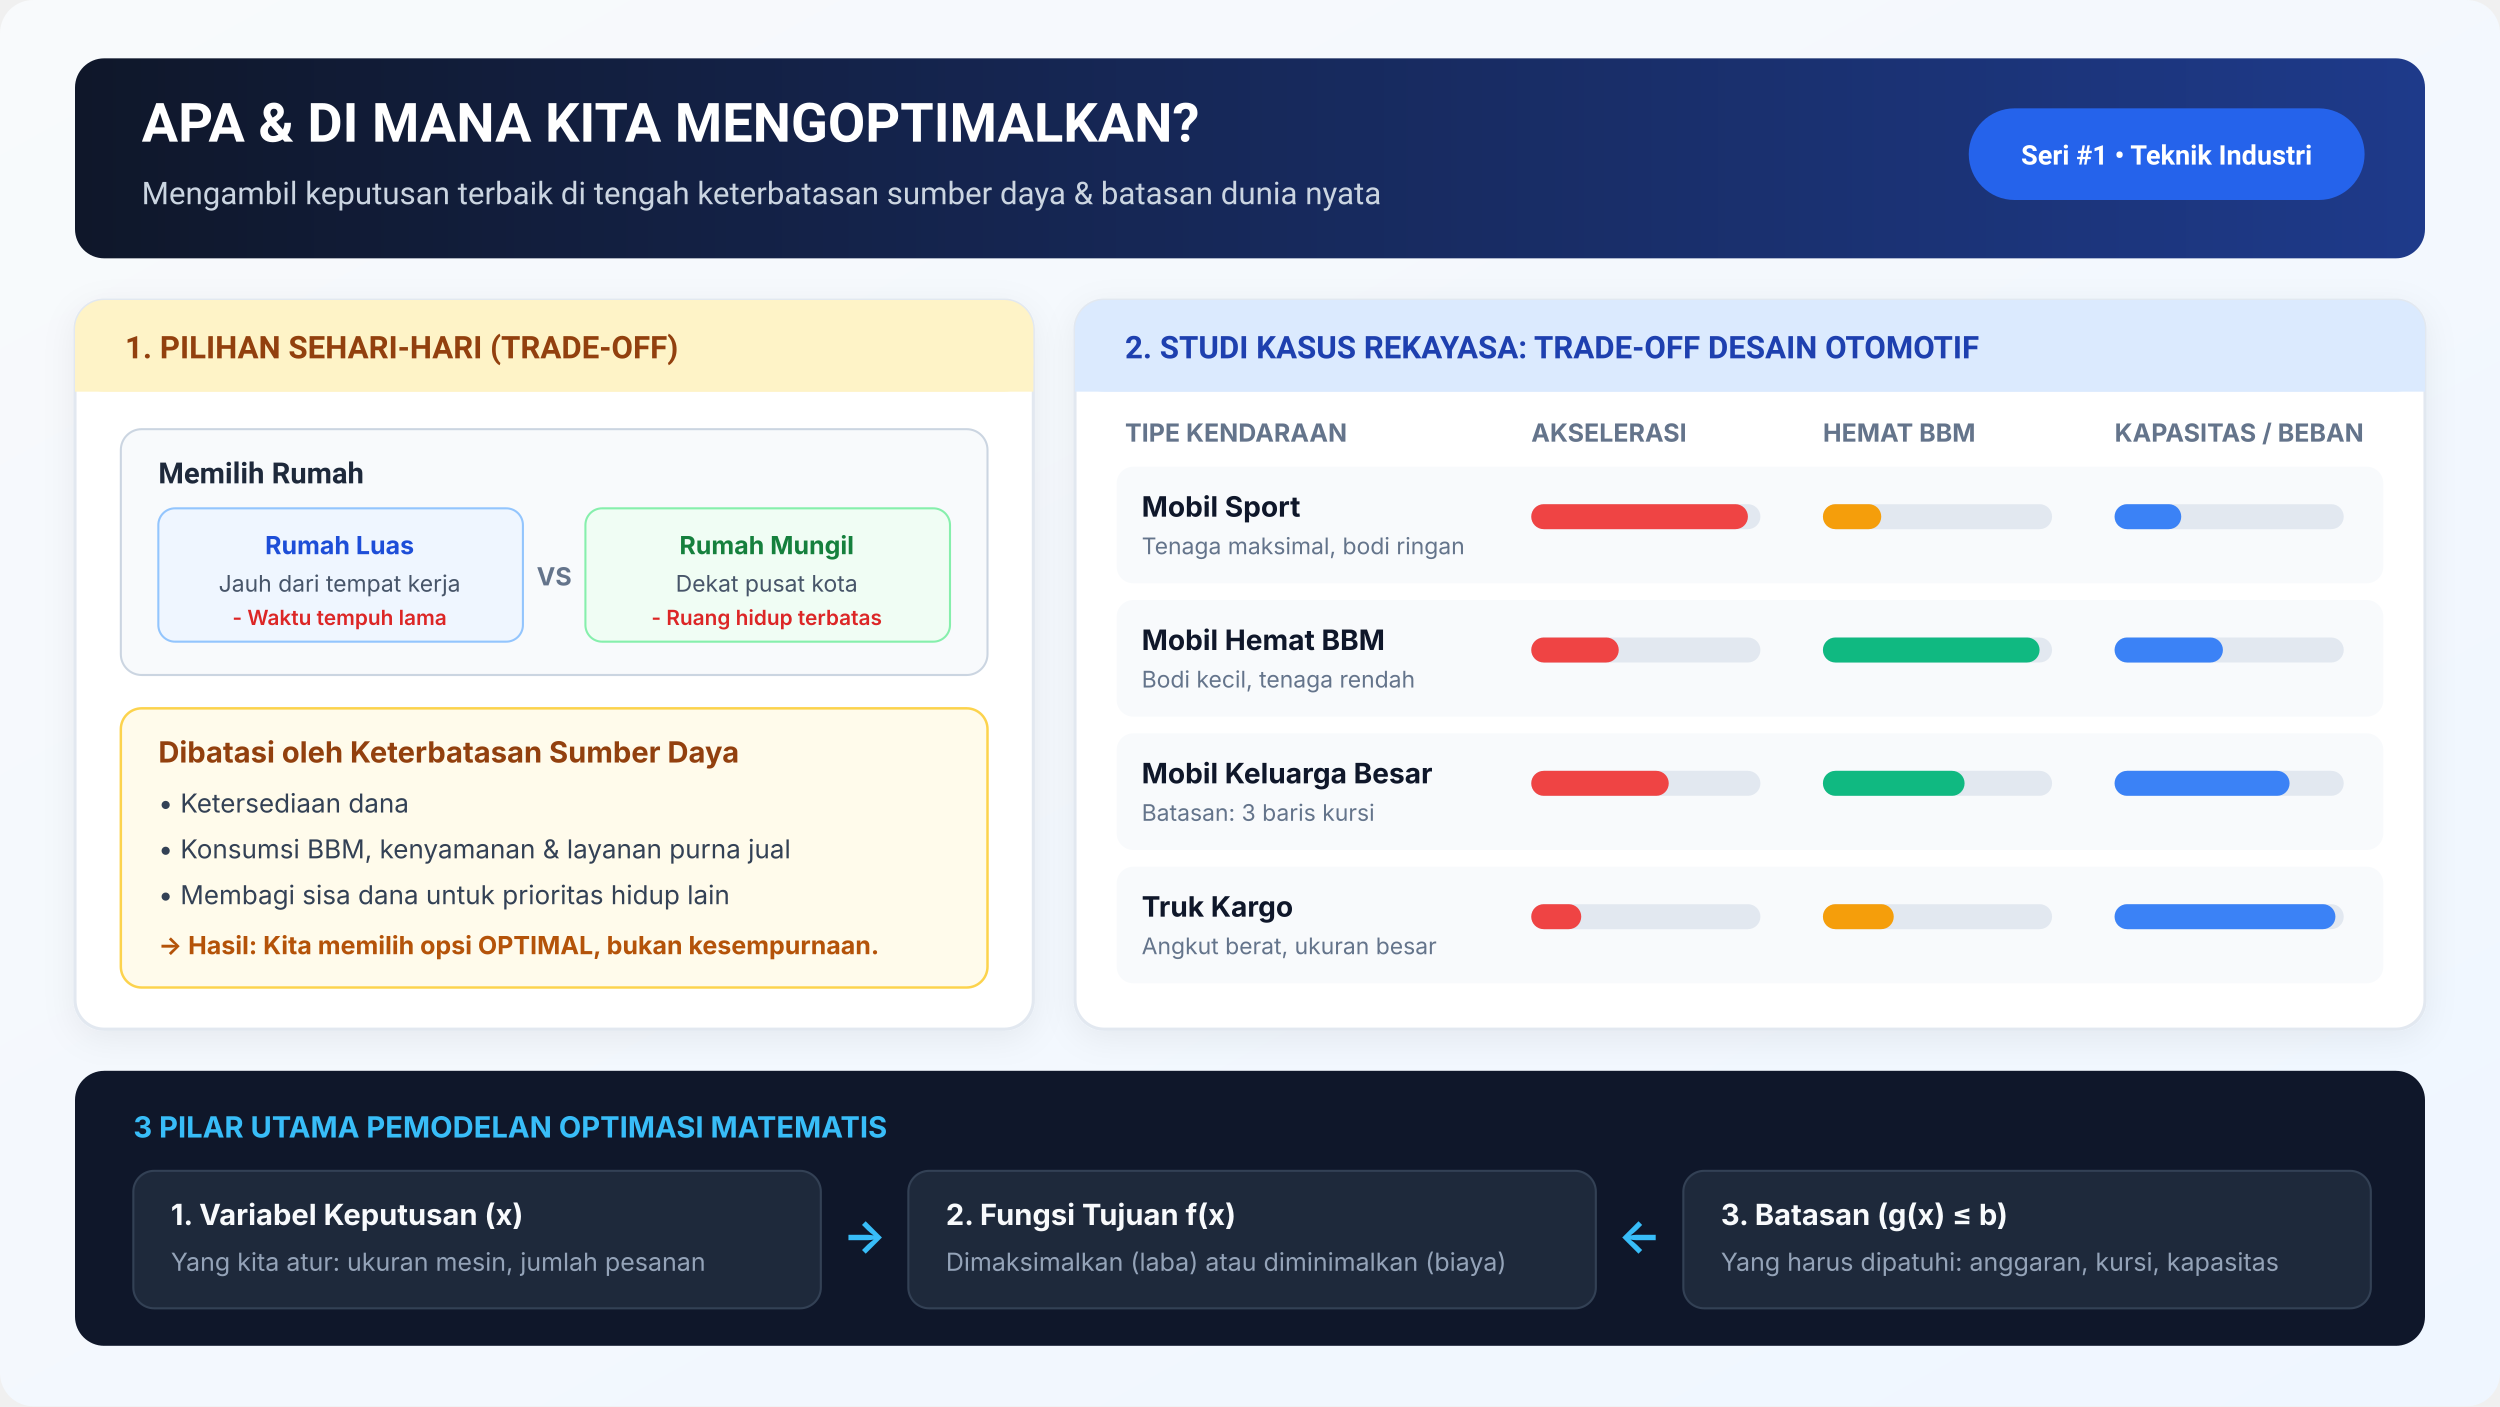
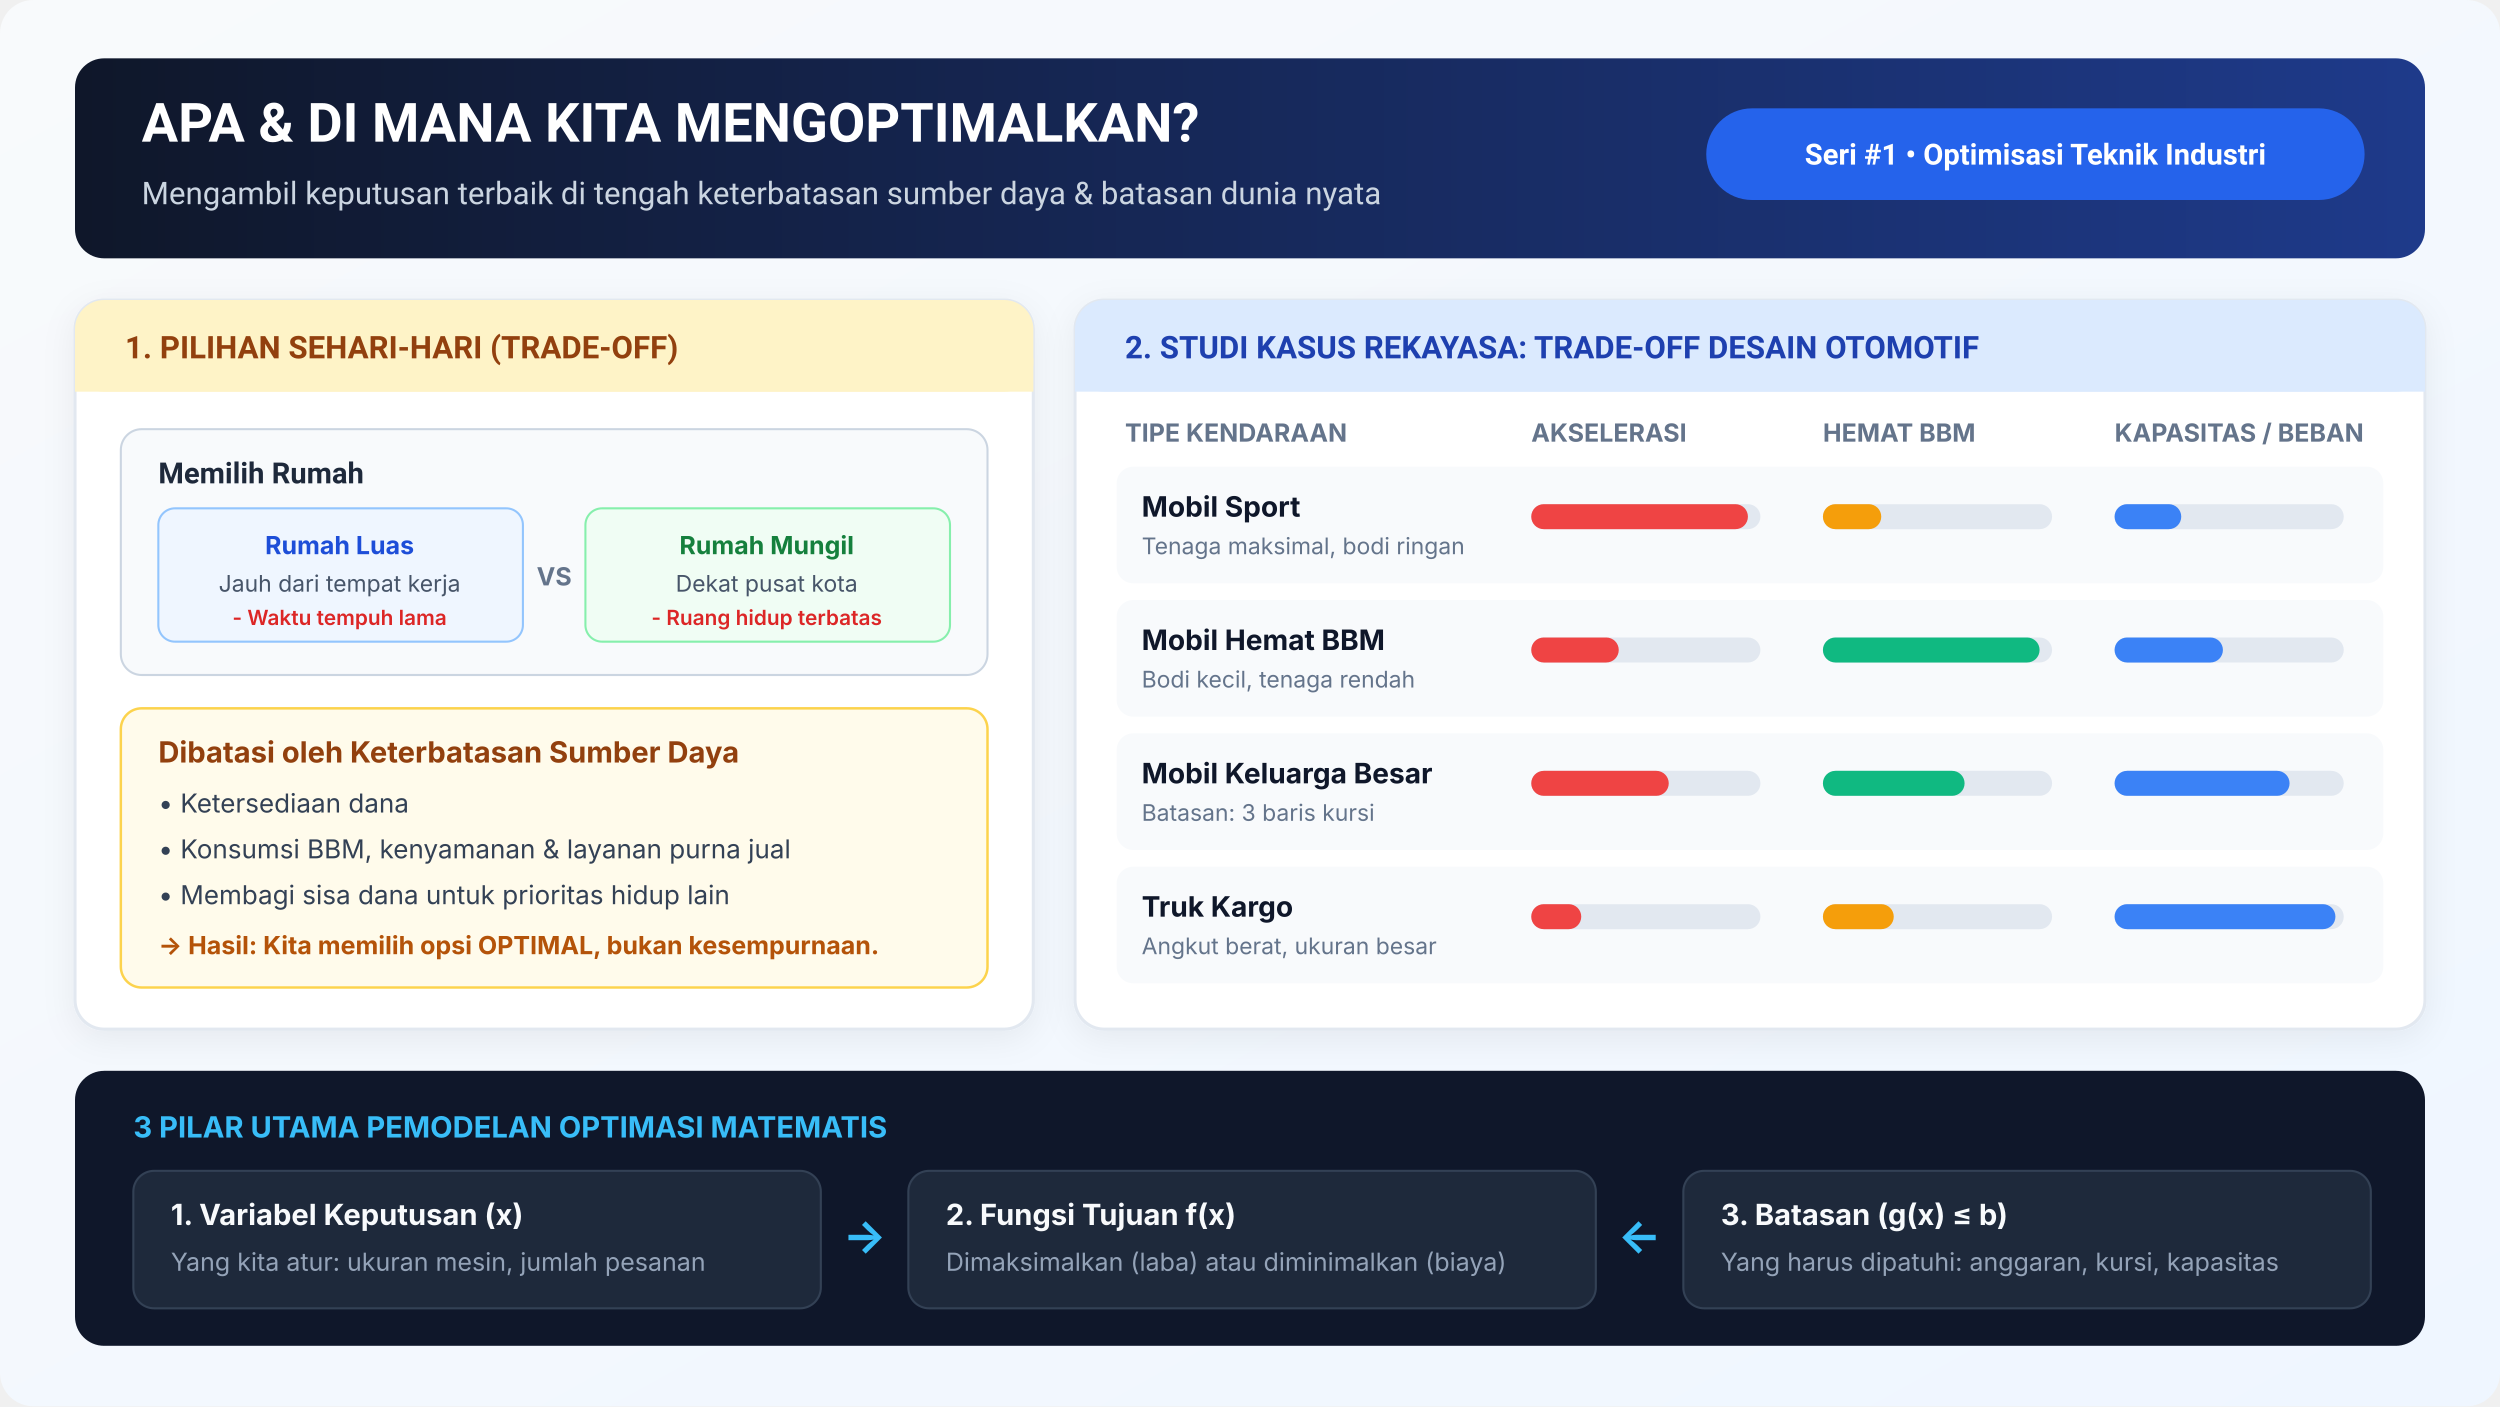
<svg xmlns="http://www.w3.org/2000/svg" viewBox="0 0 1200 675" width="1200" height="675">
  <defs>
    <linearGradient id="bgGrad" x1="0%" y1="0%" x2="100%" y2="100%">
      <stop offset="0%" stop-color="#F8FAFC" />
      <stop offset="100%" stop-color="#EFF6FF" />
    </linearGradient>
    <linearGradient id="headerGrad" x1="0%" y1="0%" x2="100%" y2="0%">
      <stop offset="0%" stop-color="#0F172A" />
      <stop offset="100%" stop-color="#1E3A8A" />
    </linearGradient>
    <filter id="cardShadow" x="-5%" y="-5%" width="110%" height="110%">
      <feDropShadow dx="0" dy="4" stdDeviation="8" flood-color="#0F172A" flood-opacity="0.06" />
    </filter>
  </defs>
  <rect width="1200" height="675" fill="url(#bgGrad)" rx="16" />
  <rect x="36" y="28" width="1128" height="96" rx="14" fill="url(#headerGrad)" />
  <text x="68" y="68" font-family="system-ui, -apple-system, Segoe UI, Roboto, sans-serif" font-size="26" font-weight="700" fill="#FFFFFF">APA &amp; DI MANA KITA MENGOPTIMALKAN?</text>
  <text x="68" y="98" font-family="system-ui, -apple-system, Segoe UI, Roboto, sans-serif" font-size="15" fill="#CBD5E1">Mengambil keputusan terbaik di tengah keterbatasan sumber daya &amp; batasan dunia nyata</text>
-   <rect x="945" y="52" width="190" height="44" rx="22" fill="#2563EB" />
-   <text x="1040" y="79" text-anchor="middle" font-family="system-ui, -apple-system, Segoe UI, Roboto, sans-serif" font-size="13" font-weight="600" fill="#FFFFFF">Seri #1 • Teknik Industri</text>
+   <rect x="819" y="52" width="316" height="44" rx="22" fill="#2563EB" />
+   <text x="977" y="79" text-anchor="middle" font-family="system-ui, -apple-system, Segoe UI, Roboto, sans-serif" font-size="14" font-weight="600" fill="#FFFFFF">Seri #1 • Optimisasi Teknik Industri</text>
  <rect x="36" y="144" width="460" height="350" rx="14" fill="#FFFFFF" stroke="#E2E8F0" stroke-width="1.5" filter="url(#cardShadow)" />
  <rect x="36" y="144" width="460" height="44" rx="14" fill="#FEF3C7" />
  <rect x="36" y="172" width="460" height="16" fill="#FEF3C7" />
  <text x="60" y="172" font-family="system-ui, -apple-system, Segoe UI, Roboto, sans-serif" font-size="15" font-weight="700" fill="#92400E">1. PILIHAN SEHARI-HARI (TRADE-OFF)</text>
  <rect x="58" y="206" width="416" height="118" rx="10" fill="#F8FAFC" stroke="#CBD5E1" stroke-width="1" />
  <text x="76" y="232" font-family="system-ui, -apple-system, Segoe UI, Roboto, sans-serif" font-size="14" font-weight="700" fill="#1E293B">Memilih Rumah</text>
  <rect x="76" y="244" width="175" height="64" rx="8" fill="#EFF6FF" stroke="#93C5FD" />
  <text x="163" y="266" text-anchor="middle" font-family="system-ui, -apple-system, sans-serif" font-size="12" font-weight="700" fill="#1D4ED8">Rumah Luas</text>
  <text x="163" y="284" text-anchor="middle" font-family="system-ui, -apple-system, sans-serif" font-size="11" fill="#475569">Jauh dari tempat kerja</text>
  <text x="163" y="300" text-anchor="middle" font-family="system-ui, -apple-system, sans-serif" font-size="10" font-weight="600" fill="#DC2626">- Waktu tempuh lama</text>
  <text x="266" y="281" text-anchor="middle" font-family="system-ui, -apple-system, sans-serif" font-size="12" font-weight="700" fill="#64748B">VS</text>
  <rect x="281" y="244" width="175" height="64" rx="8" fill="#F0FDF4" stroke="#86EFAC" />
  <text x="368" y="266" text-anchor="middle" font-family="system-ui, -apple-system, sans-serif" font-size="12" font-weight="700" fill="#15803D">Rumah Mungil</text>
  <text x="368" y="284" text-anchor="middle" font-family="system-ui, -apple-system, sans-serif" font-size="11" fill="#475569">Dekat pusat kota</text>
  <text x="368" y="300" text-anchor="middle" font-family="system-ui, -apple-system, sans-serif" font-size="10" font-weight="600" fill="#DC2626">- Ruang hidup terbatas</text>
  <rect x="58" y="340" width="416" height="134" rx="10" fill="#FFFBEB" stroke="#FCD34D" stroke-width="1.2" />
  <text x="76" y="366" font-family="system-ui, -apple-system, sans-serif" font-size="14" font-weight="700" fill="#92400E">Dibatasi oleh Keterbatasan Sumber Daya</text>
  <text x="76" y="390" font-family="system-ui, -apple-system, sans-serif" font-size="12.5" fill="#334155">• Ketersediaan dana</text>
  <text x="76" y="412" font-family="system-ui, -apple-system, sans-serif" font-size="12.5" fill="#334155">• Konsumsi BBM, kenyamanan &amp; layanan purna jual</text>
  <text x="76" y="434" font-family="system-ui, -apple-system, sans-serif" font-size="12.5" fill="#334155">• Membagi sisa dana untuk prioritas hidup lain</text>
  <text x="76" y="458" font-family="system-ui, -apple-system, sans-serif" font-size="12" font-weight="700" fill="#B45309">→ Hasil: Kita memilih opsi OPTIMAL, bukan kesempurnaan.</text>
  <rect x="516" y="144" width="648" height="350" rx="14" fill="#FFFFFF" stroke="#E2E8F0" stroke-width="1.5" filter="url(#cardShadow)" />
  <rect x="516" y="144" width="648" height="44" rx="14" fill="#DBEAFE" />
  <rect x="516" y="172" width="648" height="16" fill="#DBEAFE" />
  <text x="540" y="172" font-family="system-ui, -apple-system, Segoe UI, Roboto, sans-serif" font-size="15" font-weight="700" fill="#1E40AF">2. STUDI KASUS REKAYASA: TRADE-OFF DESAIN OTOMOTIF</text>
  <text x="540" y="212" font-family="system-ui, -apple-system, sans-serif" font-size="12" font-weight="700" fill="#64748B">TIPE KENDARAAN</text>
  <text x="735" y="212" font-family="system-ui, -apple-system, sans-serif" font-size="12" font-weight="700" fill="#64748B">AKSELERASI</text>
  <text x="875" y="212" font-family="system-ui, -apple-system, sans-serif" font-size="12" font-weight="700" fill="#64748B">HEMAT BBM</text>
  <text x="1015" y="212" font-family="system-ui, -apple-system, sans-serif" font-size="12" font-weight="700" fill="#64748B">KAPASITAS / BEBAN</text>
  <rect x="536" y="224" width="608" height="56" rx="8" fill="#F8FAFC" />
  <text x="548" y="248" font-family="system-ui, -apple-system, sans-serif" font-size="13.5" font-weight="700" fill="#0F172A">Mobil Sport</text>
  <text x="548" y="266" font-family="system-ui, -apple-system, sans-serif" font-size="11" fill="#64748B">Tenaga maksimal, bodi ringan</text>
  <rect x="735" y="242" width="110" height="12" rx="6" fill="#E2E8F0" />
  <rect x="735" y="242" width="104" height="12" rx="6" fill="#EF4444" />
  <rect x="875" y="242" width="110" height="12" rx="6" fill="#E2E8F0" />
  <rect x="875" y="242" width="28" height="12" rx="6" fill="#F59E0B" />
  <rect x="1015" y="242" width="110" height="12" rx="6" fill="#E2E8F0" />
  <rect x="1015" y="242" width="32" height="12" rx="6" fill="#3B82F6" />
  <rect x="536" y="288" width="608" height="56" rx="8" fill="#F8FAFC" />
  <text x="548" y="312" font-family="system-ui, -apple-system, sans-serif" font-size="13.5" font-weight="700" fill="#0F172A">Mobil Hemat BBM</text>
  <text x="548" y="330" font-family="system-ui, -apple-system, sans-serif" font-size="11" fill="#64748B">Bodi kecil, tenaga rendah</text>
  <rect x="735" y="306" width="110" height="12" rx="6" fill="#E2E8F0" />
  <rect x="735" y="306" width="42" height="12" rx="6" fill="#EF4444" />
  <rect x="875" y="306" width="110" height="12" rx="6" fill="#E2E8F0" />
  <rect x="875" y="306" width="104" height="12" rx="6" fill="#10B981" />
  <rect x="1015" y="306" width="110" height="12" rx="6" fill="#E2E8F0" />
  <rect x="1015" y="306" width="52" height="12" rx="6" fill="#3B82F6" />
  <rect x="536" y="352" width="608" height="56" rx="8" fill="#F8FAFC" />
  <text x="548" y="376" font-family="system-ui, -apple-system, sans-serif" font-size="13.5" font-weight="700" fill="#0F172A">Mobil Keluarga Besar</text>
  <text x="548" y="394" font-family="system-ui, -apple-system, sans-serif" font-size="11" fill="#64748B">Batasan: 3 baris kursi</text>
  <rect x="735" y="370" width="110" height="12" rx="6" fill="#E2E8F0" />
  <rect x="735" y="370" width="66" height="12" rx="6" fill="#EF4444" />
  <rect x="875" y="370" width="110" height="12" rx="6" fill="#E2E8F0" />
  <rect x="875" y="370" width="68" height="12" rx="6" fill="#10B981" />
  <rect x="1015" y="370" width="110" height="12" rx="6" fill="#E2E8F0" />
  <rect x="1015" y="370" width="84" height="12" rx="6" fill="#3B82F6" />
  <rect x="536" y="416" width="608" height="56" rx="8" fill="#F8FAFC" />
  <text x="548" y="440" font-family="system-ui, -apple-system, sans-serif" font-size="13.5" font-weight="700" fill="#0F172A">Truk Kargo</text>
  <text x="548" y="458" font-family="system-ui, -apple-system, sans-serif" font-size="11" fill="#64748B">Angkut berat, ukuran besar</text>
  <rect x="735" y="434" width="110" height="12" rx="6" fill="#E2E8F0" />
  <rect x="735" y="434" width="24" height="12" rx="6" fill="#EF4444" />
  <rect x="875" y="434" width="110" height="12" rx="6" fill="#E2E8F0" />
  <rect x="875" y="434" width="34" height="12" rx="6" fill="#F59E0B" />
  <rect x="1015" y="434" width="110" height="12" rx="6" fill="#E2E8F0" />
  <rect x="1015" y="434" width="106" height="12" rx="6" fill="#3B82F6" />
  <rect x="36" y="514" width="1128" height="132" rx="14" fill="#0F172A" />
  <text x="64" y="546" font-family="system-ui, -apple-system, sans-serif" font-size="14" font-weight="700" fill="#38BDF8">3 PILAR UTAMA PEMODELAN OPTIMASI MATEMATIS</text>
  <rect x="64" y="562" width="330" height="66" rx="10" fill="#1E293B" stroke="#334155" />
  <text x="82" y="588" font-family="system-ui, -apple-system, sans-serif" font-size="14" font-weight="700" fill="#F8FAFC">1. Variabel Keputusan (x)</text>
  <text x="82" y="610" font-family="system-ui, -apple-system, sans-serif" font-size="12" fill="#94A3B8">Yang kita atur: ukuran mesin, jumlah pesanan</text>
  <text x="415" y="601" text-anchor="middle" font-family="system-ui, -apple-system, sans-serif" font-size="22" font-weight="700" fill="#38BDF8">→</text>
  <rect x="436" y="562" width="330" height="66" rx="10" fill="#1E293B" stroke="#334155" />
  <text x="454" y="588" font-family="system-ui, -apple-system, sans-serif" font-size="14" font-weight="700" fill="#F8FAFC">2. Fungsi Tujuan f(x)</text>
  <text x="454" y="610" font-family="system-ui, -apple-system, sans-serif" font-size="12" fill="#94A3B8">Dimaksimalkan (laba) atau diminimalkan (biaya)</text>
  <text x="787" y="601" text-anchor="middle" font-family="system-ui, -apple-system, sans-serif" font-size="22" font-weight="700" fill="#38BDF8">←</text>
  <rect x="808" y="562" width="330" height="66" rx="10" fill="#1E293B" stroke="#334155" />
  <text x="826" y="588" font-family="system-ui, -apple-system, sans-serif" font-size="14" font-weight="700" fill="#F8FAFC">3. Batasan (g(x) ≤ b)</text>
  <text x="826" y="610" font-family="system-ui, -apple-system, sans-serif" font-size="12" fill="#94A3B8">Yang harus dipatuhi: anggaran, kursi, kapasitas</text>
</svg>
